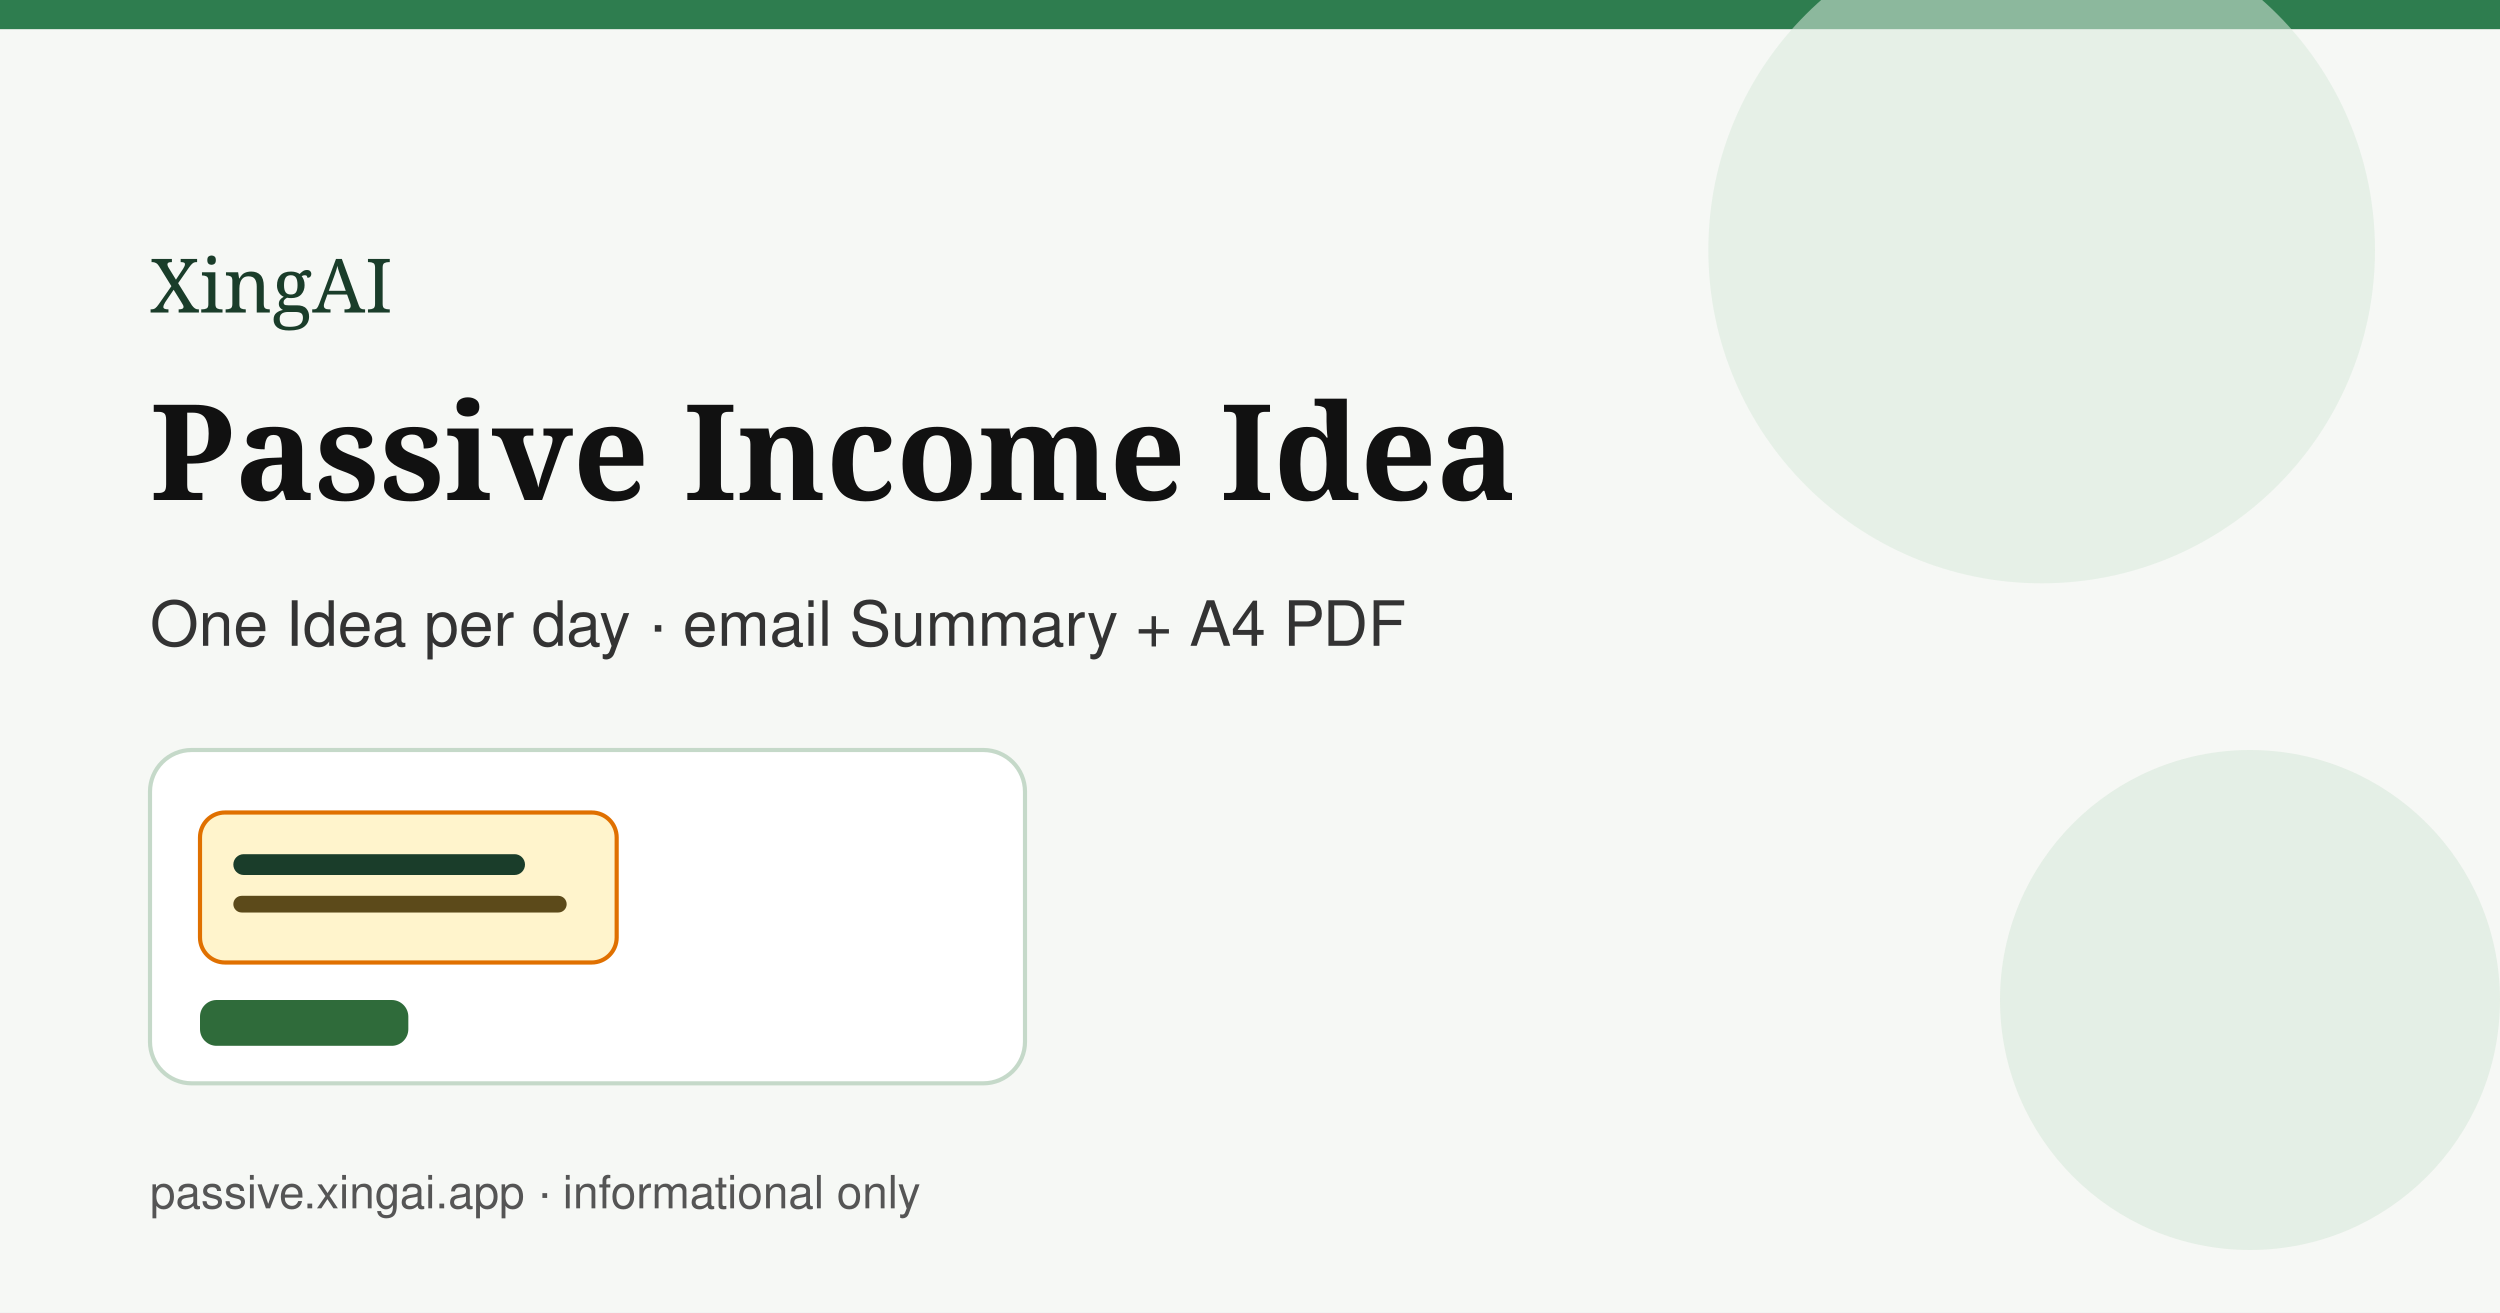
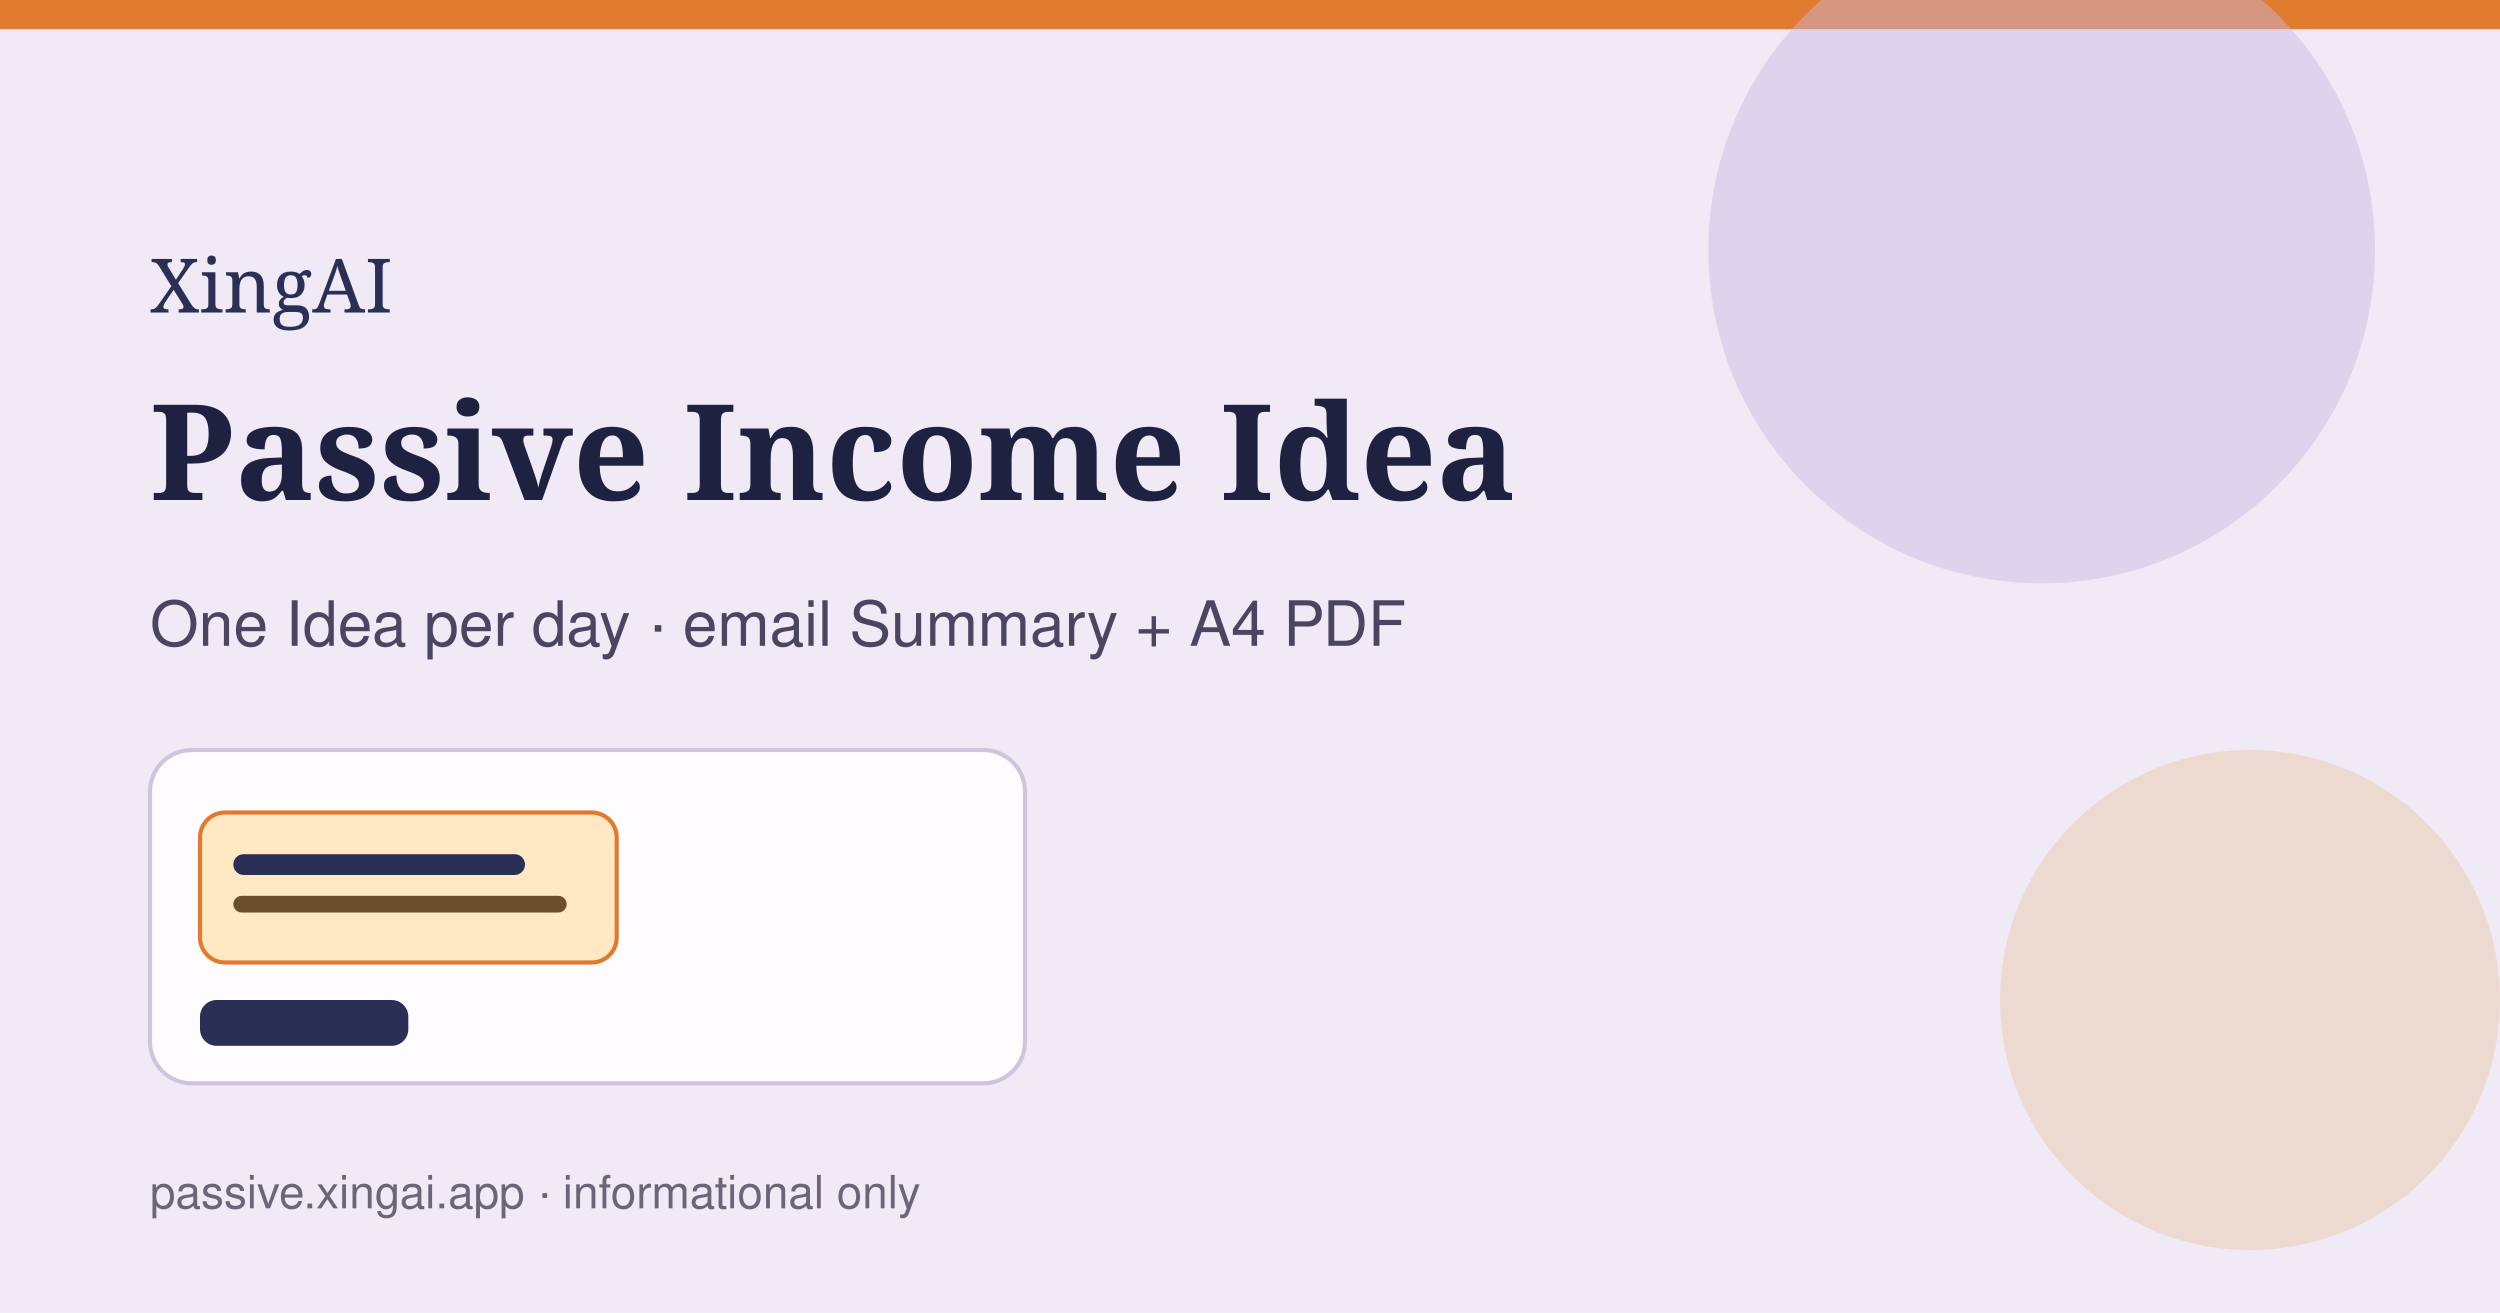
<svg xmlns="http://www.w3.org/2000/svg" width="1200" height="630" viewBox="0 0 1200 630" fill="none">
-   <rect width="1200" height="630" fill="#f6f8f5" />
-   <rect width="1200" height="14" fill="#2e7d4f" />
-   <circle cx="980" cy="120" r="160" fill="#d9eadc" opacity="0.55" />
-   <circle cx="1080" cy="480" r="120" fill="#cfe4d3" opacity="0.45" />
-   <text x="72" y="150" font-family="Georgia, serif" font-size="36" fill="#1a3d2a">XingAI</text>
-   <text x="72" y="240" font-family="Georgia, serif" font-size="64" font-weight="700" fill="#111">Passive Income Idea</text>
-   <text x="72" y="310" font-family="Helvetica, Arial, sans-serif" font-size="30" fill="#333">One Idea per day · email Summary + A4 PDF</text>
-   <rect x="72" y="360" width="420" height="160" rx="20" fill="#fff" stroke="#c5d9c9" stroke-width="2" />
-   <rect x="96" y="390" width="200" height="72" rx="12" fill="#FFF4CC" stroke="#E07000" stroke-width="2" />
-   <rect x="112" y="410" width="140" height="10" rx="5" fill="#1a3d2a" />
-   <rect x="112" y="430" width="160" height="8" rx="4" fill="#5c4a1a" />
-   <rect x="96" y="480" width="100" height="22" rx="8" fill="#2f6b3a" />
-   <text x="72" y="580" font-family="Helvetica, Arial, sans-serif" font-size="22" fill="#555">passive.xingai.app · informational only</text>
+   <rect width="1200" height="630" fill="#efeaf5" />
+   <rect width="1200" height="14" fill="#e07a2f" />
+   <circle cx="980" cy="120" r="160" fill="#c9b8e0" opacity="0.45" />
+   <circle cx="1080" cy="480" r="120" fill="#e8c49a" opacity="0.4" />
+   <text x="72" y="150" font-family="Georgia, serif" font-size="36" fill="#2a2f55">XingAI</text>
+   <text x="72" y="240" font-family="Georgia, serif" font-size="64" font-weight="700" fill="#1e2240">Passive Income Idea</text>
+   <text x="72" y="310" font-family="Helvetica, Arial, sans-serif" font-size="30" fill="#4a4560">One Idea per day · email Summary + A4 PDF</text>
+   <rect x="72" y="360" width="420" height="160" rx="20" fill="#fffcff" stroke="#cfc4de" stroke-width="2" />
+   <rect x="96" y="390" width="200" height="72" rx="12" fill="#ffe8c2" stroke="#e07a2f" stroke-width="2" />
+   <rect x="112" y="410" width="140" height="10" rx="5" fill="#2a2f55" />
+   <rect x="112" y="430" width="160" height="8" rx="4" fill="#6b4e2e" />
+   <rect x="96" y="480" width="100" height="22" rx="8" fill="#2a2f55" />
+   <text x="72" y="580" font-family="Helvetica, Arial, sans-serif" font-size="22" fill="#6a6578">passive.xingai.app · informational only</text>
</svg>
